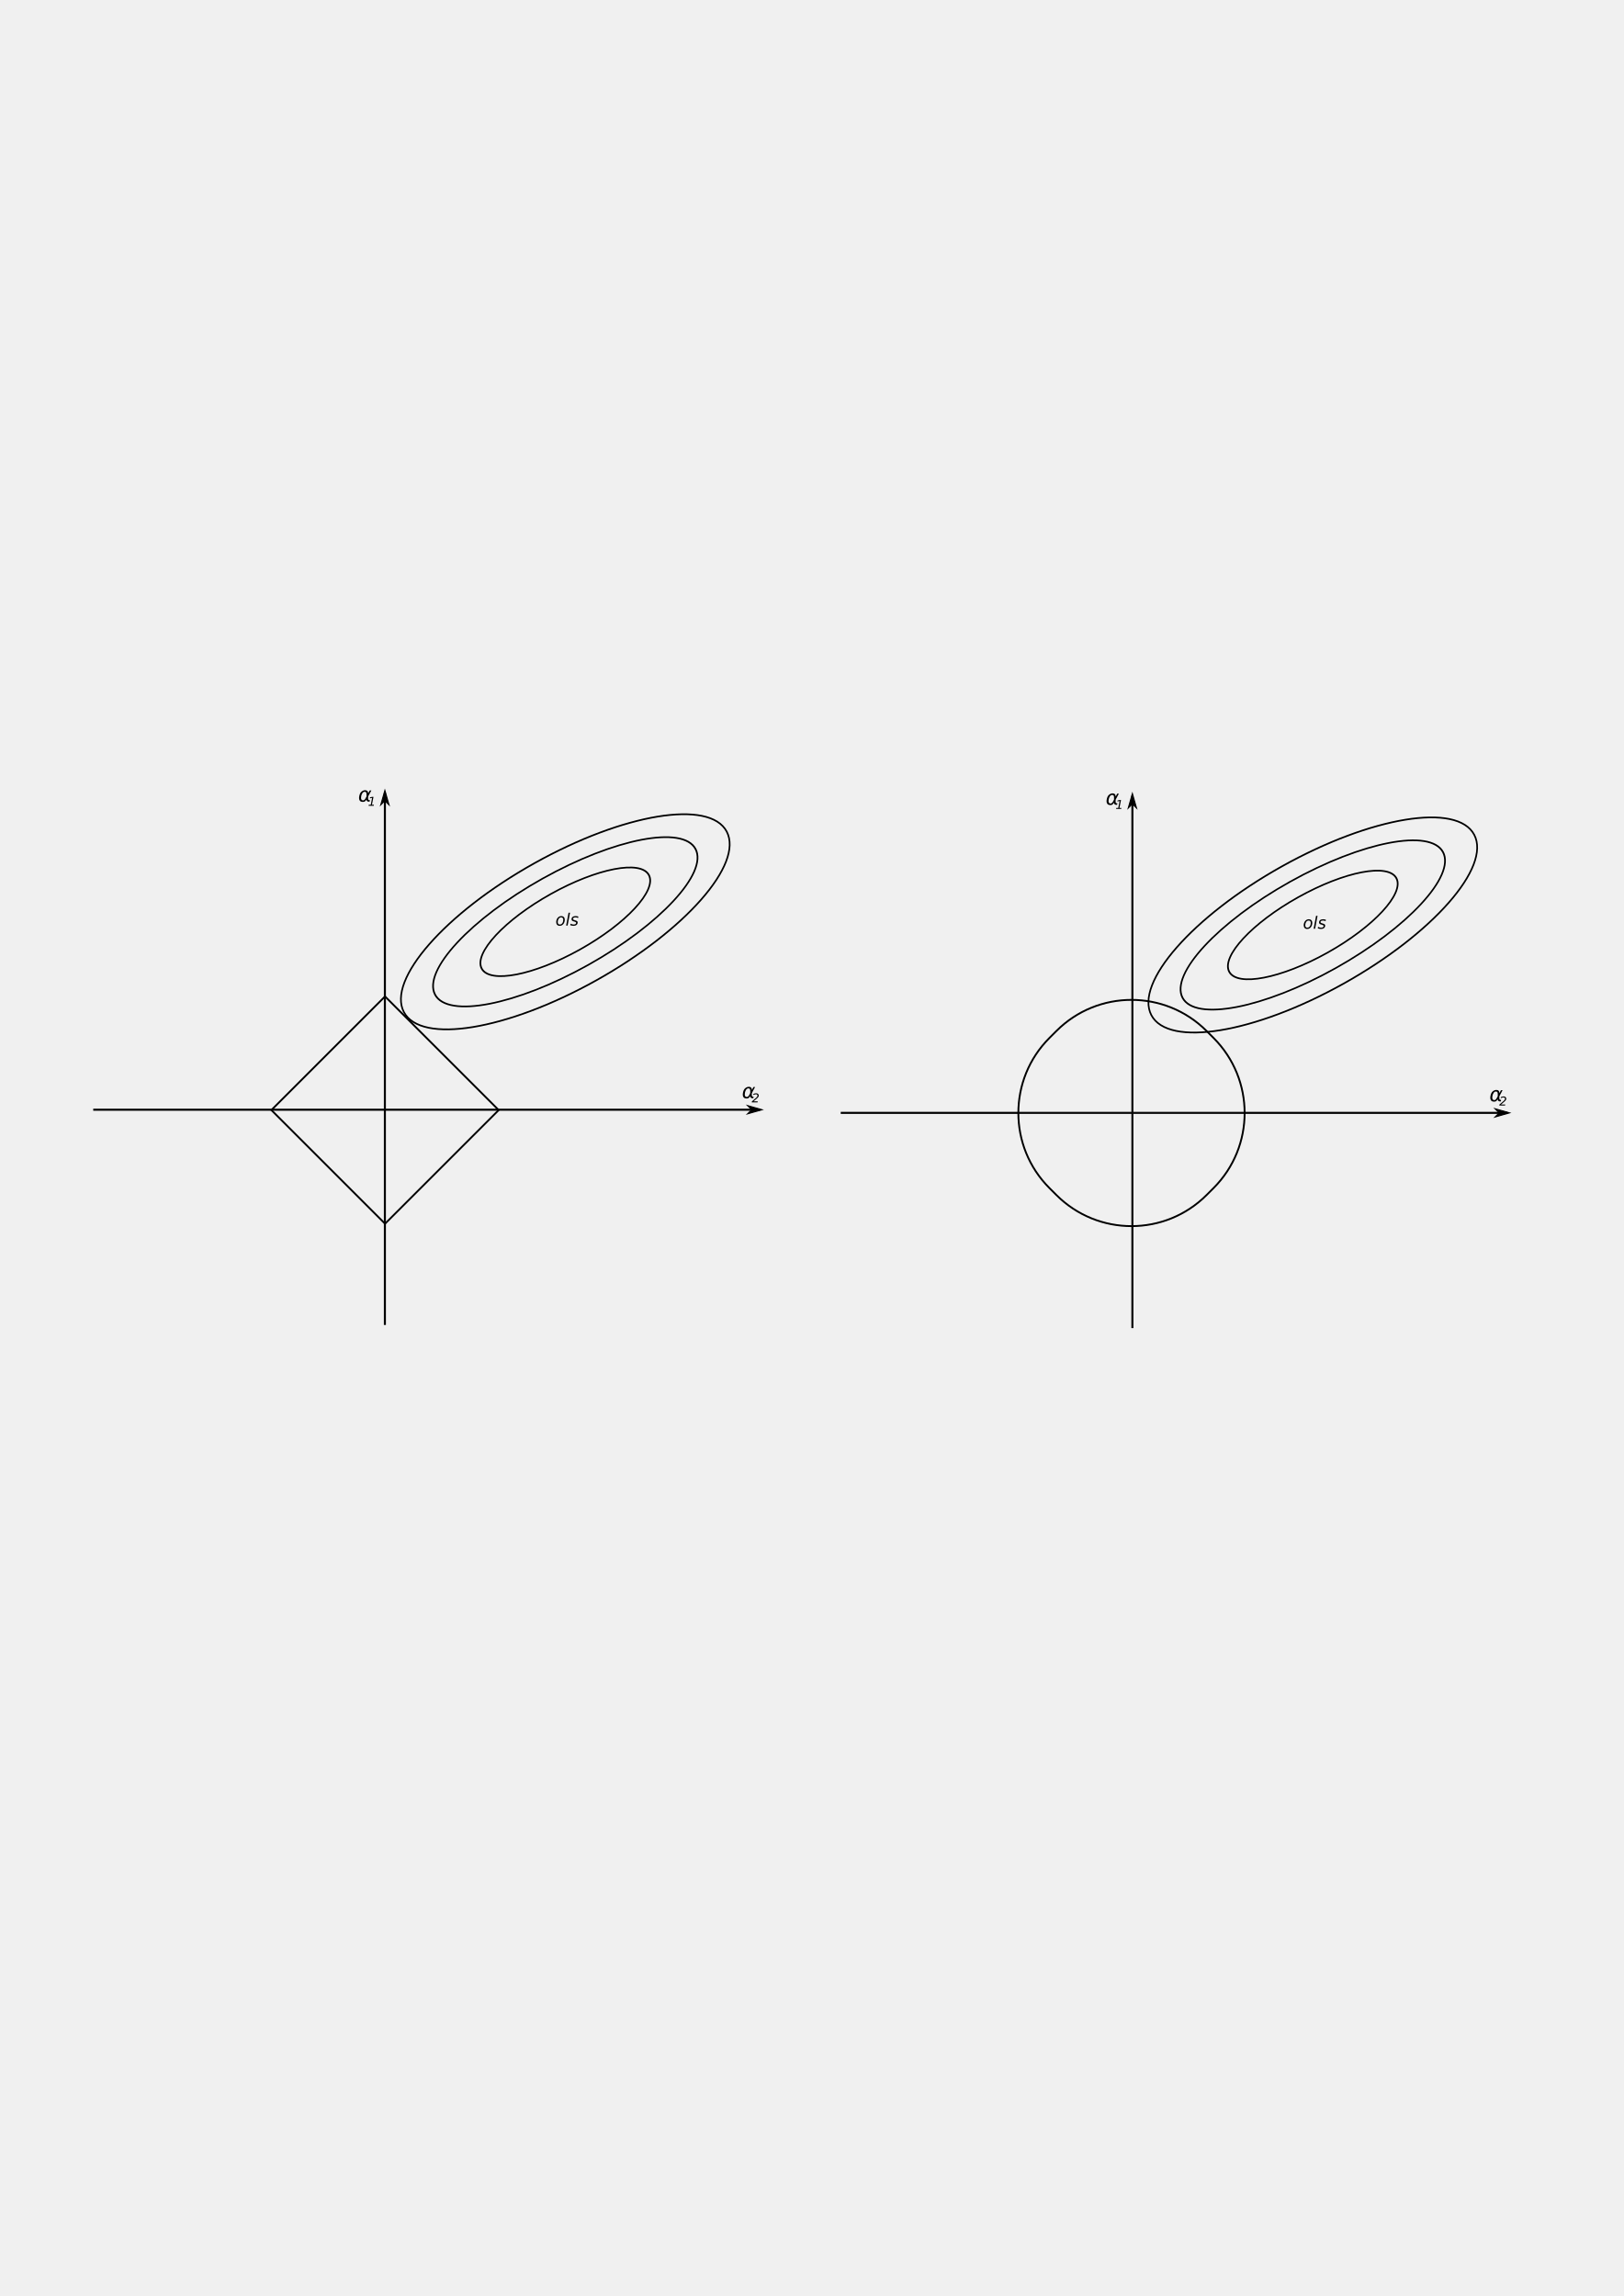
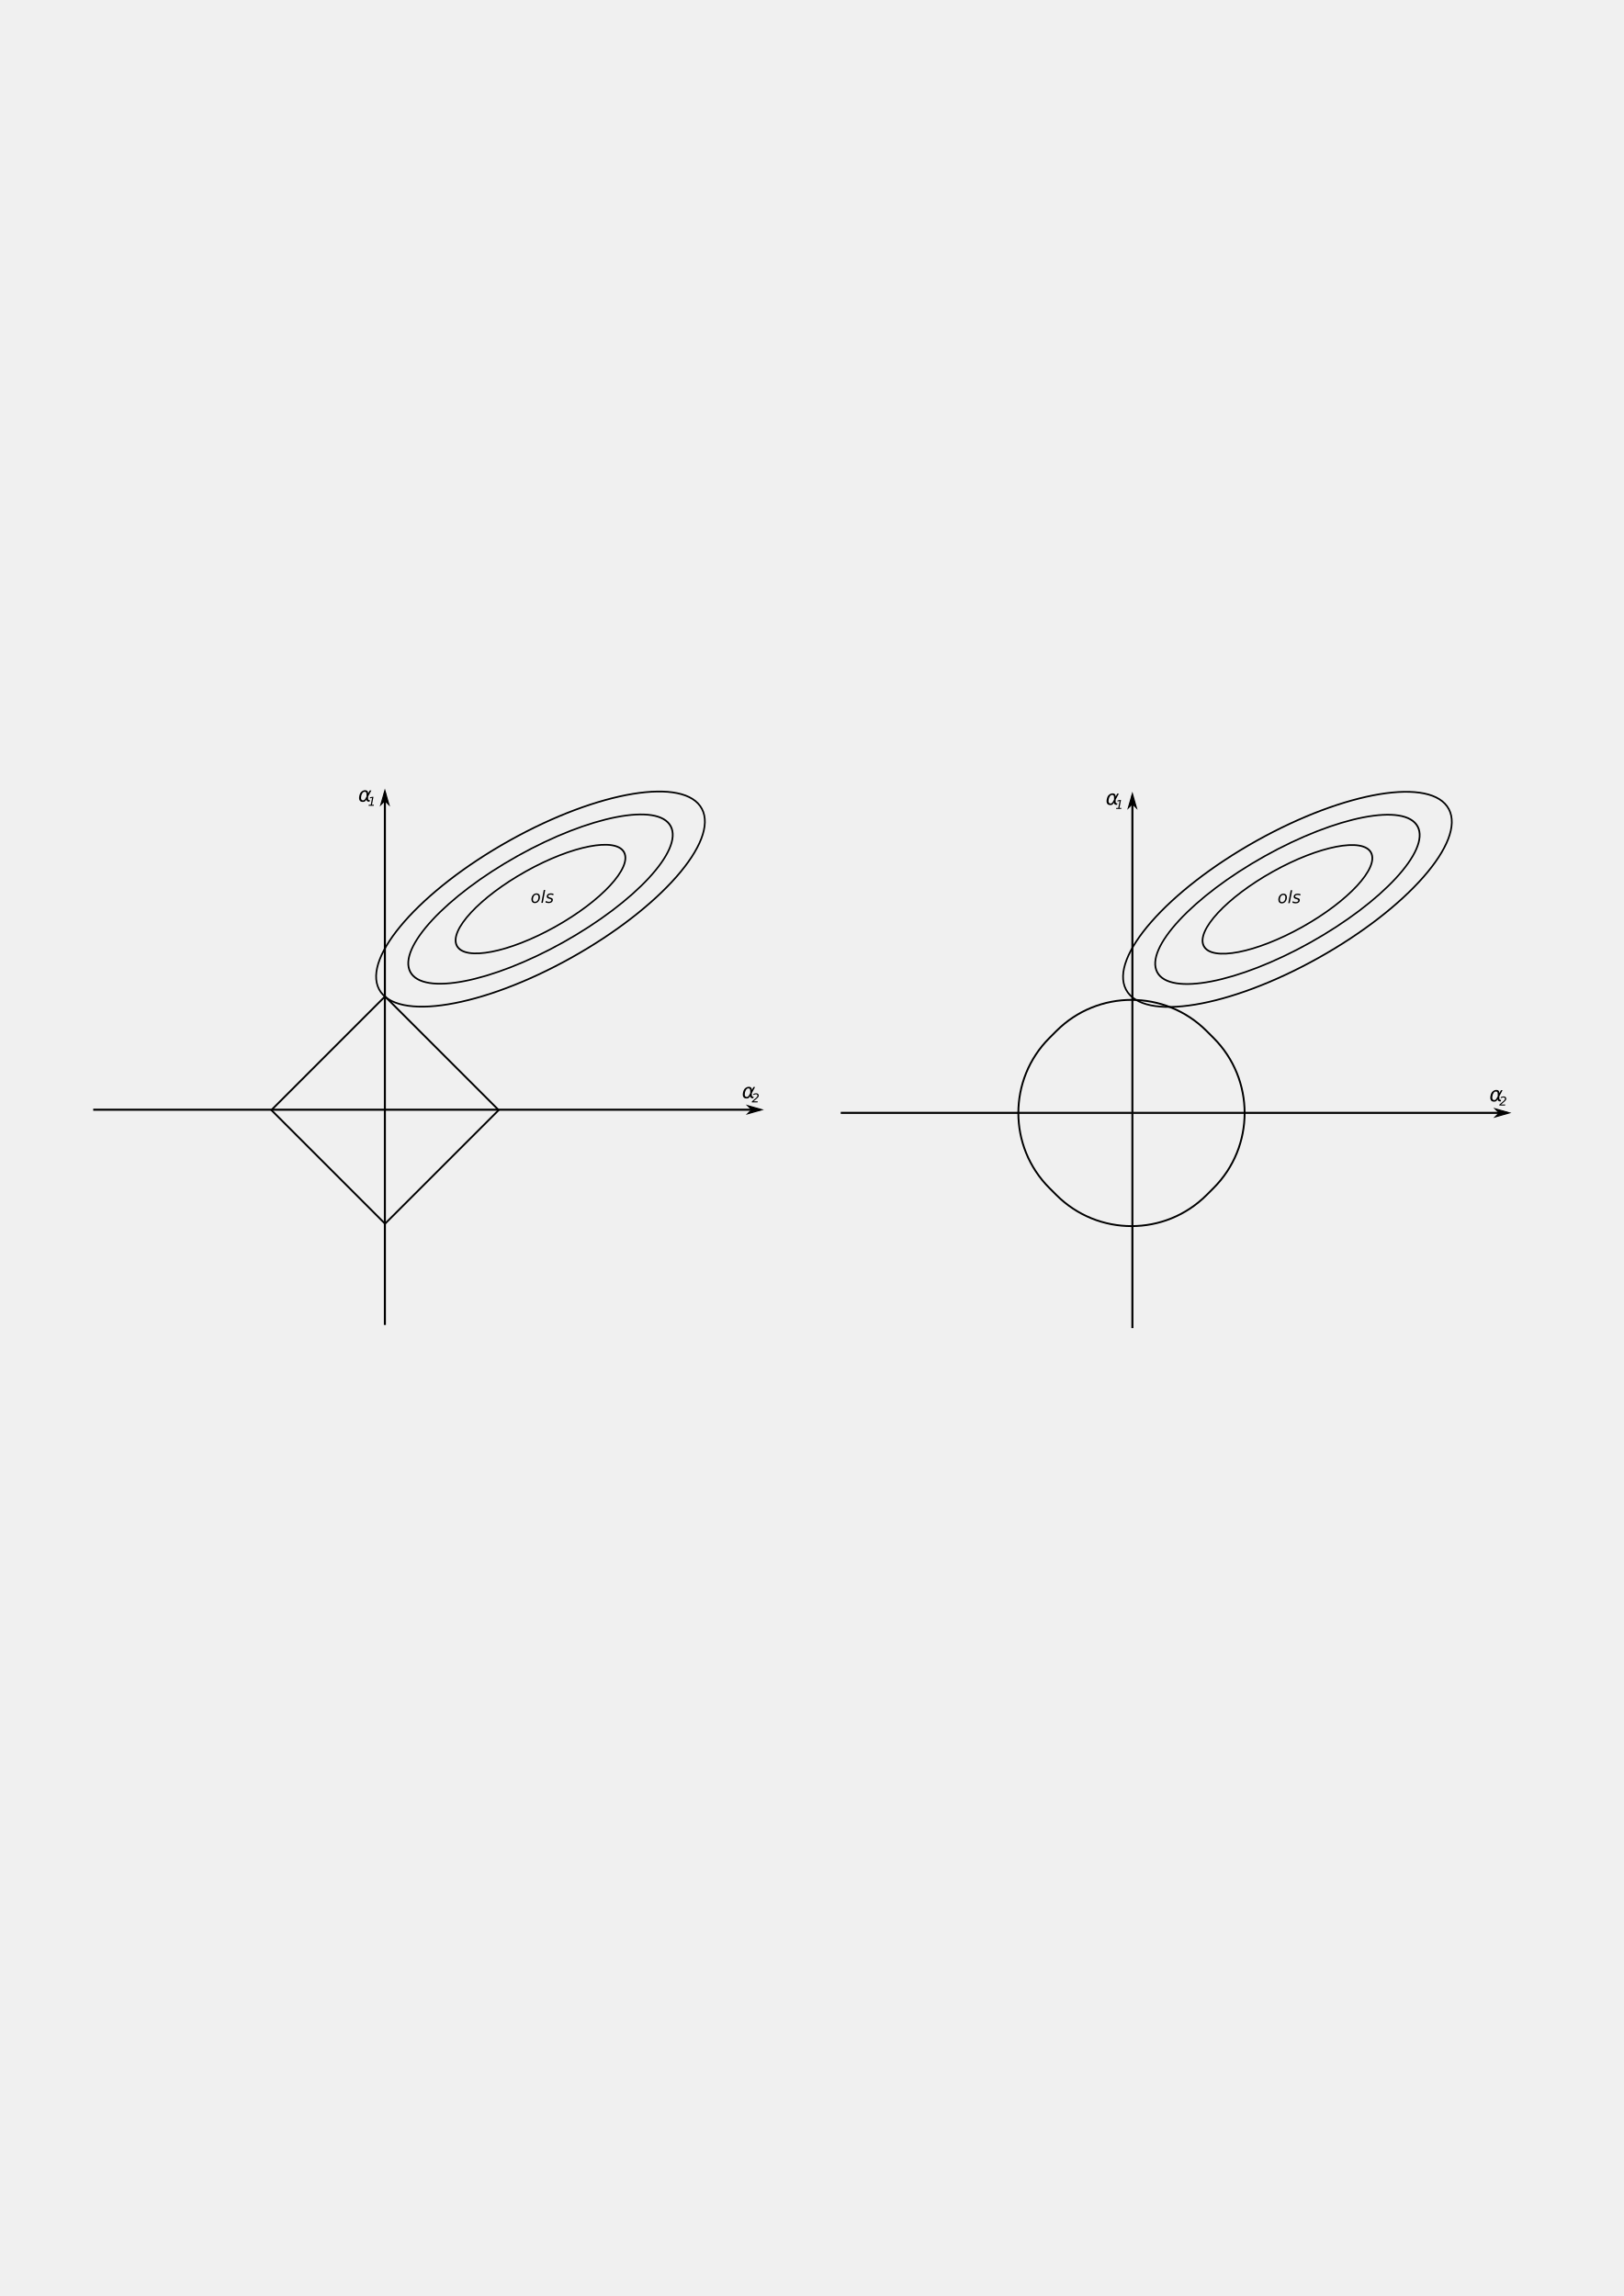
<svg xmlns="http://www.w3.org/2000/svg" width="210mm" height="297mm" id="svg2" version="1.1">
  <defs id="defs4">
    <marker orient="auto" refY="0.0" refX="0.0" id="Arrow1Mend" style="overflow:visible;">
      <path id="path4086" d="M 0.0,0.0 L 5.0,-5.0 L -12.5,0.0 L 5.0,5.0 L 0.0,0.0 z " style="fill-rule:evenodd;stroke:#000000;stroke-width:1.0pt;marker-start:none;" transform="scale(0.4) rotate(180) translate(10,0)" />
    </marker>
    <marker orient="auto" refY="0" refX="0" id="Arrow1Mend-6" style="overflow:visible">
      <path id="path4086-7" d="M 0,0 5,-5 -12.5,0 5,5 0,0 z" style="fill-rule:evenodd;stroke:#000000;stroke-width:1pt;marker-start:none" transform="matrix(-0.4,0,0,-0.4,-4,0)" />
    </marker>
    <marker orient="auto" refY="0" refX="0" id="marker5296" style="overflow:visible">
      <path id="path5298" d="M 0,0 5,-5 -12.5,0 5,5 0,0 z" style="fill-rule:evenodd;stroke:#000000;stroke-width:1pt;marker-start:none" transform="matrix(-0.4,0,0,-0.4,-4,0)" />
    </marker>
    <marker orient="auto" refY="0" refX="0" id="Arrow1Mend-2" style="overflow:visible">
      <path id="path4086-71" d="M 0,0 5,-5 -12.5,0 5,5 0,0 z" style="fill-rule:evenodd;stroke:#000000;stroke-width:1pt;marker-start:none" transform="matrix(-0.4,0,0,-0.4,-4,0)" />
    </marker>
    <marker orient="auto" refY="0" refX="0" id="marker5444" style="overflow:visible">
      <path id="path5446" d="M 0,0 5,-5 -12.5,0 5,5 0,0 z" style="fill-rule:evenodd;stroke:#000000;stroke-width:1pt;marker-start:none" transform="matrix(-0.4,0,0,-0.4,-4,0)" />
    </marker>
  </defs>
  <g id="layer1">
    <path style="fill:none;stroke:#000000;stroke-width:1px;stroke-linecap:butt;stroke-linejoin:miter;stroke-opacity:1;marker-end:url(#Arrow1Mend)" d="m 188.141,647.774 0,-260.305" id="path4888" />
    <rect style="fill:#ffffff;fill-opacity:0.026;stroke:#000000;stroke-width:0.9;stroke-linecap:butt;stroke-linejoin:miter;stroke-miterlimit:8.3;stroke-opacity:1;stroke-dasharray:none" id="rect4914" width="78.571" height="78.571" x="-289.959" y="477.562" ry="0" transform="matrix(0.7071068,-0.7071068,0.7071068,0.7071068,0,0)" />
    <path style="fill:none;stroke:#000000;stroke-width:1px;stroke-linecap:butt;stroke-linejoin:miter;stroke-opacity:1;marker-end:url(#Arrow1Mend)" d="m 45.57,542.541 325.889,0" id="path4916" />
-     <g id="g5357" transform="matrix(0.8057878,0,0,0.8295393,34.09746,79.34066)">
+     <g id="g5357" transform="matrix(0.8057878,0,0,0.8295393,21.97563,68.22898)">
      <g transform="translate(56.09936,45.54352)" id="ols">
        <path style="fill:none;stroke:#000000;stroke-width:1;stroke-linecap:butt;stroke-linejoin:miter;stroke-miterlimit:4;stroke-opacity:1;stroke-dasharray:none" id="path2985" d="m 368.571,385.934 c 0,21.697 -49.888,39.286 -111.429,39.286 -61.54,0 -111.429,-17.589 -111.429,-39.286 0,-21.697 49.888,-39.286 111.429,-39.286 61.54,0 111.429,17.589 111.429,39.286 z" transform="matrix(0.8788171,-0.4771588,0.4771588,0.8788171,-165.6172,185.629)" />
        <path transform="matrix(0.7090722,-0.3849948,0.3517983,0.6479319,-73.5877,251.036)" style="fill:none;stroke:#000000;stroke-width:1.297;stroke-linecap:butt;stroke-linejoin:miter;stroke-miterlimit:4;stroke-opacity:1;stroke-dasharray:none" id="path2985-4" d="m 368.571,385.934 c 0,21.697 -49.888,39.286 -111.429,39.286 -61.54,0 -111.429,-17.589 -111.429,-39.286 0,-21.697 49.888,-39.286 111.429,-39.286 61.54,0 111.429,17.589 111.429,39.286 z" />
        <path transform="matrix(0.4551979,-0.2471523,0.2258414,0.4159481,40.30527,305.1212)" style="fill:none;stroke:#000000;stroke-width:2.02;stroke-linecap:butt;stroke-linejoin:miter;stroke-miterlimit:4;stroke-opacity:1;stroke-dasharray:none" id="path2985-4-5" d="m 368.571,385.934 c 0,21.697 -49.888,39.286 -111.429,39.286 -61.54,0 -111.429,-17.589 -111.429,-39.286 0,-21.697 49.888,-39.286 111.429,-39.286 61.54,0 111.429,17.589 111.429,39.286 z" />
      </g>
      <text id="text5353" y="449.862" x="294.643" style="font-size:40px;font-style:italic;font-weight:normal;line-height:125%;letter-spacing:0px;word-spacing:0px;fill:#000000;fill-opacity:1;stroke:none;font-family:Bitstream Vera Sans;-inkscape-font-specification:Sans Italic" xml:space="preserve">
        <tspan style="font-size:10px" y="449.862" x="294.643" id="tspan5355">ols</tspan>
      </text>
    </g>
    <g id="g5418">
      <text id="text5369" y="536.932" x="362.645" style="font-size:10px;font-style:italic;font-weight:normal;line-height:125%;letter-spacing:0px;word-spacing:0px;fill:#000000;fill-opacity:1;stroke:none;font-family:Bitstream Vera Sans;-inkscape-font-specification:Sans Italic" xml:space="preserve">
        <tspan y="536.932" x="362.645" id="tspan5371">α</tspan>
      </text>
      <text id="text5373" y="538.952" x="367.443" style="font-size:10px;font-style:italic;font-weight:normal;line-height:125%;letter-spacing:0px;word-spacing:0px;fill:#000000;fill-opacity:1;stroke:none;font-family:Bitstream Vera Sans;-inkscape-font-specification:Sans Italic" xml:space="preserve">
        <tspan style="font-size:6px" y="538.952" x="367.443" id="tspan5375">2</tspan>
      </text>
    </g>
    <text xml:space="preserve" style="font-size:10px;font-style:italic;font-weight:normal;line-height:125%;letter-spacing:0px;word-spacing:0px;fill:#000000;fill-opacity:1;stroke:none;font-family:Bitstream Vera Sans;-inkscape-font-specification:Sans Italic" x="175.073" y="391.931" id="text5369-4">
      <tspan x="175.073" y="391.931" style="font-size:10px" id="tspan5428">α</tspan>
    </text>
    <text xml:space="preserve" style="font-size:10px;font-style:italic;font-weight:normal;line-height:125%;letter-spacing:0px;word-spacing:0px;fill:#000000;fill-opacity:1;stroke:none;font-family:Bitstream Vera Sans;-inkscape-font-specification:Sans Italic" x="179.871" y="393.952" id="text5373-5">
      <tspan id="tspan5375-4" x="179.871" y="393.952" style="font-size:6px">1</tspan>
    </text>
    <flowRoot xml:space="preserve" id="flowRoot5410" style="fill:black;stroke:none;stroke-opacity:1;stroke-width:1px;stroke-linejoin:miter;stroke-linecap:butt;fill-opacity:1;font-family:Bitstream Vera Sans;font-style:italic;font-weight:normal;font-size:10px;line-height:125%;letter-spacing:0px;word-spacing:0px;-inkscape-font-specification:Sans Italic">
      <flowRegion id="flowRegion5412">
        <rect id="rect5414" width="23.991" height="20.708" x="356.836" y="527.335" />
      </flowRegion>
      <flowPara id="flowPara5416" />
    </flowRoot>
    <path style="fill:none;stroke:#000000;stroke-width:1px;stroke-linecap:butt;stroke-linejoin:miter;stroke-opacity:1;marker-end:url(#Arrow1Mend)" d="m 553.537,649.318 0,-260.305" id="path4888-0" />
    <path style="fill:none;stroke:#000000;stroke-width:1px;stroke-linecap:butt;stroke-linejoin:miter;stroke-opacity:1;marker-end:url(#Arrow1Mend)" d="m 410.966,544.085 325.889,0" id="path4916-7" />
    <rect style="fill:#ffffff;fill-opacity:0.026;stroke:#000000;stroke-width:0.9;stroke-linecap:butt;stroke-linejoin:miter;stroke-miterlimit:8.3;stroke-opacity:1;stroke-dasharray:none" id="rect4914-0-9" width="108.623" height="108.624" x="-47.984" y="721.558" ry="51.913" transform="matrix(0.7071068,-0.7071068,0.7071068,0.7071068,0,0)" rx="51.913" />
-     <g id="g5357-4" transform="matrix(0.8057878,0,0,0.8295393,399.4937,80.88476)">
-       <g transform="translate(56.09936,45.54352)" id="ols-7">
-         <path style="fill:none;stroke:#000000;stroke-width:1;stroke-linecap:butt;stroke-linejoin:miter;stroke-miterlimit:4;stroke-opacity:1;stroke-dasharray:none" id="path2985-0" d="m 368.571,385.934 c 0,21.697 -49.888,39.286 -111.429,39.286 -61.54,0 -111.429,-17.589 -111.429,-39.286 0,-21.697 49.888,-39.286 111.429,-39.286 61.54,0 111.429,17.589 111.429,39.286 z" transform="matrix(0.8788171,-0.4771588,0.4771588,0.8788171,-165.6172,185.629)" />
-         <path transform="matrix(0.7090722,-0.3849948,0.3517983,0.6479319,-73.5877,251.036)" style="fill:none;stroke:#000000;stroke-width:1.297;stroke-linecap:butt;stroke-linejoin:miter;stroke-miterlimit:4;stroke-opacity:1;stroke-dasharray:none" id="path2985-4-7" d="m 368.571,385.934 c 0,21.697 -49.888,39.286 -111.429,39.286 -61.54,0 -111.429,-17.589 -111.429,-39.286 0,-21.697 49.888,-39.286 111.429,-39.286 61.54,0 111.429,17.589 111.429,39.286 z" />
-         <path transform="matrix(0.4551979,-0.2471523,0.2258414,0.4159481,40.30527,305.1212)" style="fill:none;stroke:#000000;stroke-width:2.02;stroke-linecap:butt;stroke-linejoin:miter;stroke-miterlimit:4;stroke-opacity:1;stroke-dasharray:none" id="path2985-4-5-8" d="m 368.571,385.934 c 0,21.697 -49.888,39.286 -111.429,39.286 -61.54,0 -111.429,-17.589 -111.429,-39.286 0,-21.697 49.888,-39.286 111.429,-39.286 61.54,0 111.429,17.589 111.429,39.286 z" />
-       </g>
-       <text id="text5353-0" y="449.862" x="294.643" style="font-size:40px;font-style:italic;font-weight:normal;line-height:125%;letter-spacing:0px;word-spacing:0px;fill:#000000;fill-opacity:1;stroke:none;font-family:Bitstream Vera Sans;-inkscape-font-specification:Sans Italic" xml:space="preserve">
-         <tspan style="font-size:10px" y="449.862" x="294.643" id="tspan5355-2">ols</tspan>
-       </text>
-     </g>
    <g transform="translate(365.3962,1.544101)" id="g5418-9">
      <text id="text5369-2" y="536.932" x="362.645" style="font-size:10px;font-style:italic;font-weight:normal;line-height:125%;letter-spacing:0px;word-spacing:0px;fill:#000000;fill-opacity:1;stroke:none;font-family:Bitstream Vera Sans;-inkscape-font-specification:Sans Italic" xml:space="preserve">
        <tspan y="536.932" x="362.645" id="tspan5371-7">α</tspan>
      </text>
      <text id="text5373-0" y="538.952" x="367.443" style="font-size:10px;font-style:italic;font-weight:normal;line-height:125%;letter-spacing:0px;word-spacing:0px;fill:#000000;fill-opacity:1;stroke:none;font-family:Bitstream Vera Sans;-inkscape-font-specification:Sans Italic" xml:space="preserve">
        <tspan style="font-size:6px" y="538.952" x="367.443" id="tspan5375-49">2</tspan>
      </text>
    </g>
    <text xml:space="preserve" style="font-size:10px;font-style:italic;font-weight:normal;line-height:125%;letter-spacing:0px;word-spacing:0px;fill:#000000;fill-opacity:1;stroke:none;font-family:Bitstream Vera Sans;-inkscape-font-specification:Sans Italic" x="540.469" y="393.475" id="text5369-4-7">
      <tspan x="540.469" y="393.475" style="font-size:10px" id="tspan5428-3">α</tspan>
    </text>
    <text xml:space="preserve" style="font-size:10px;font-style:italic;font-weight:normal;line-height:125%;letter-spacing:0px;word-spacing:0px;fill:#000000;fill-opacity:1;stroke:none;font-family:Bitstream Vera Sans;-inkscape-font-specification:Sans Italic" x="545.267" y="395.496" id="text5373-5-9">
      <tspan id="tspan5375-4-9" x="545.267" y="395.496" style="font-size:6px">1</tspan>
    </text>
+     <g id="g5357-0" transform="matrix(0.8057878,0,0,0.8295393,387.0929,68.37003)">
+       <g transform="translate(56.09936,45.54352)" id="ols-4">
+         <path style="fill:none;stroke:#000000;stroke-width:1;stroke-linecap:butt;stroke-linejoin:miter;stroke-miterlimit:4;stroke-opacity:1;stroke-dasharray:none" id="path2985-8" d="m 368.571,385.934 c 0,21.697 -49.888,39.286 -111.429,39.286 -61.54,0 -111.429,-17.589 -111.429,-39.286 0,-21.697 49.888,-39.286 111.429,-39.286 61.54,0 111.429,17.589 111.429,39.286 z" transform="matrix(0.8788171,-0.4771588,0.4771588,0.8788171,-165.6172,185.629)" />
+         <path transform="matrix(0.7090722,-0.3849948,0.3517983,0.6479319,-73.5877,251.036)" style="fill:none;stroke:#000000;stroke-width:1.297;stroke-linecap:butt;stroke-linejoin:miter;stroke-miterlimit:4;stroke-opacity:1;stroke-dasharray:none" id="path2985-4-0" d="m 368.571,385.934 c 0,21.697 -49.888,39.286 -111.429,39.286 -61.54,0 -111.429,-17.589 -111.429,-39.286 0,-21.697 49.888,-39.286 111.429,-39.286 61.54,0 111.429,17.589 111.429,39.286 z" />
+         <path transform="matrix(0.4551979,-0.2471523,0.2258414,0.4159481,40.30527,305.1212)" style="fill:none;stroke:#000000;stroke-width:2.02;stroke-linecap:butt;stroke-linejoin:miter;stroke-miterlimit:4;stroke-opacity:1;stroke-dasharray:none" id="path2985-4-5-4" d="m 368.571,385.934 c 0,21.697 -49.888,39.286 -111.429,39.286 -61.54,0 -111.429,-17.589 -111.429,-39.286 0,-21.697 49.888,-39.286 111.429,-39.286 61.54,0 111.429,17.589 111.429,39.286 z" />
+       </g>
+       <text id="text5353-2" y="449.862" x="294.643" style="font-size:40px;font-style:italic;font-weight:normal;line-height:125%;letter-spacing:0px;word-spacing:0px;fill:#000000;fill-opacity:1;stroke:none;font-family:Bitstream Vera Sans;-inkscape-font-specification:Sans Italic" xml:space="preserve">
+         <tspan style="font-size:10px" y="449.862" x="294.643" id="tspan5355-9">ols</tspan>
+       </text>
+     </g>
  </g>
</svg>
